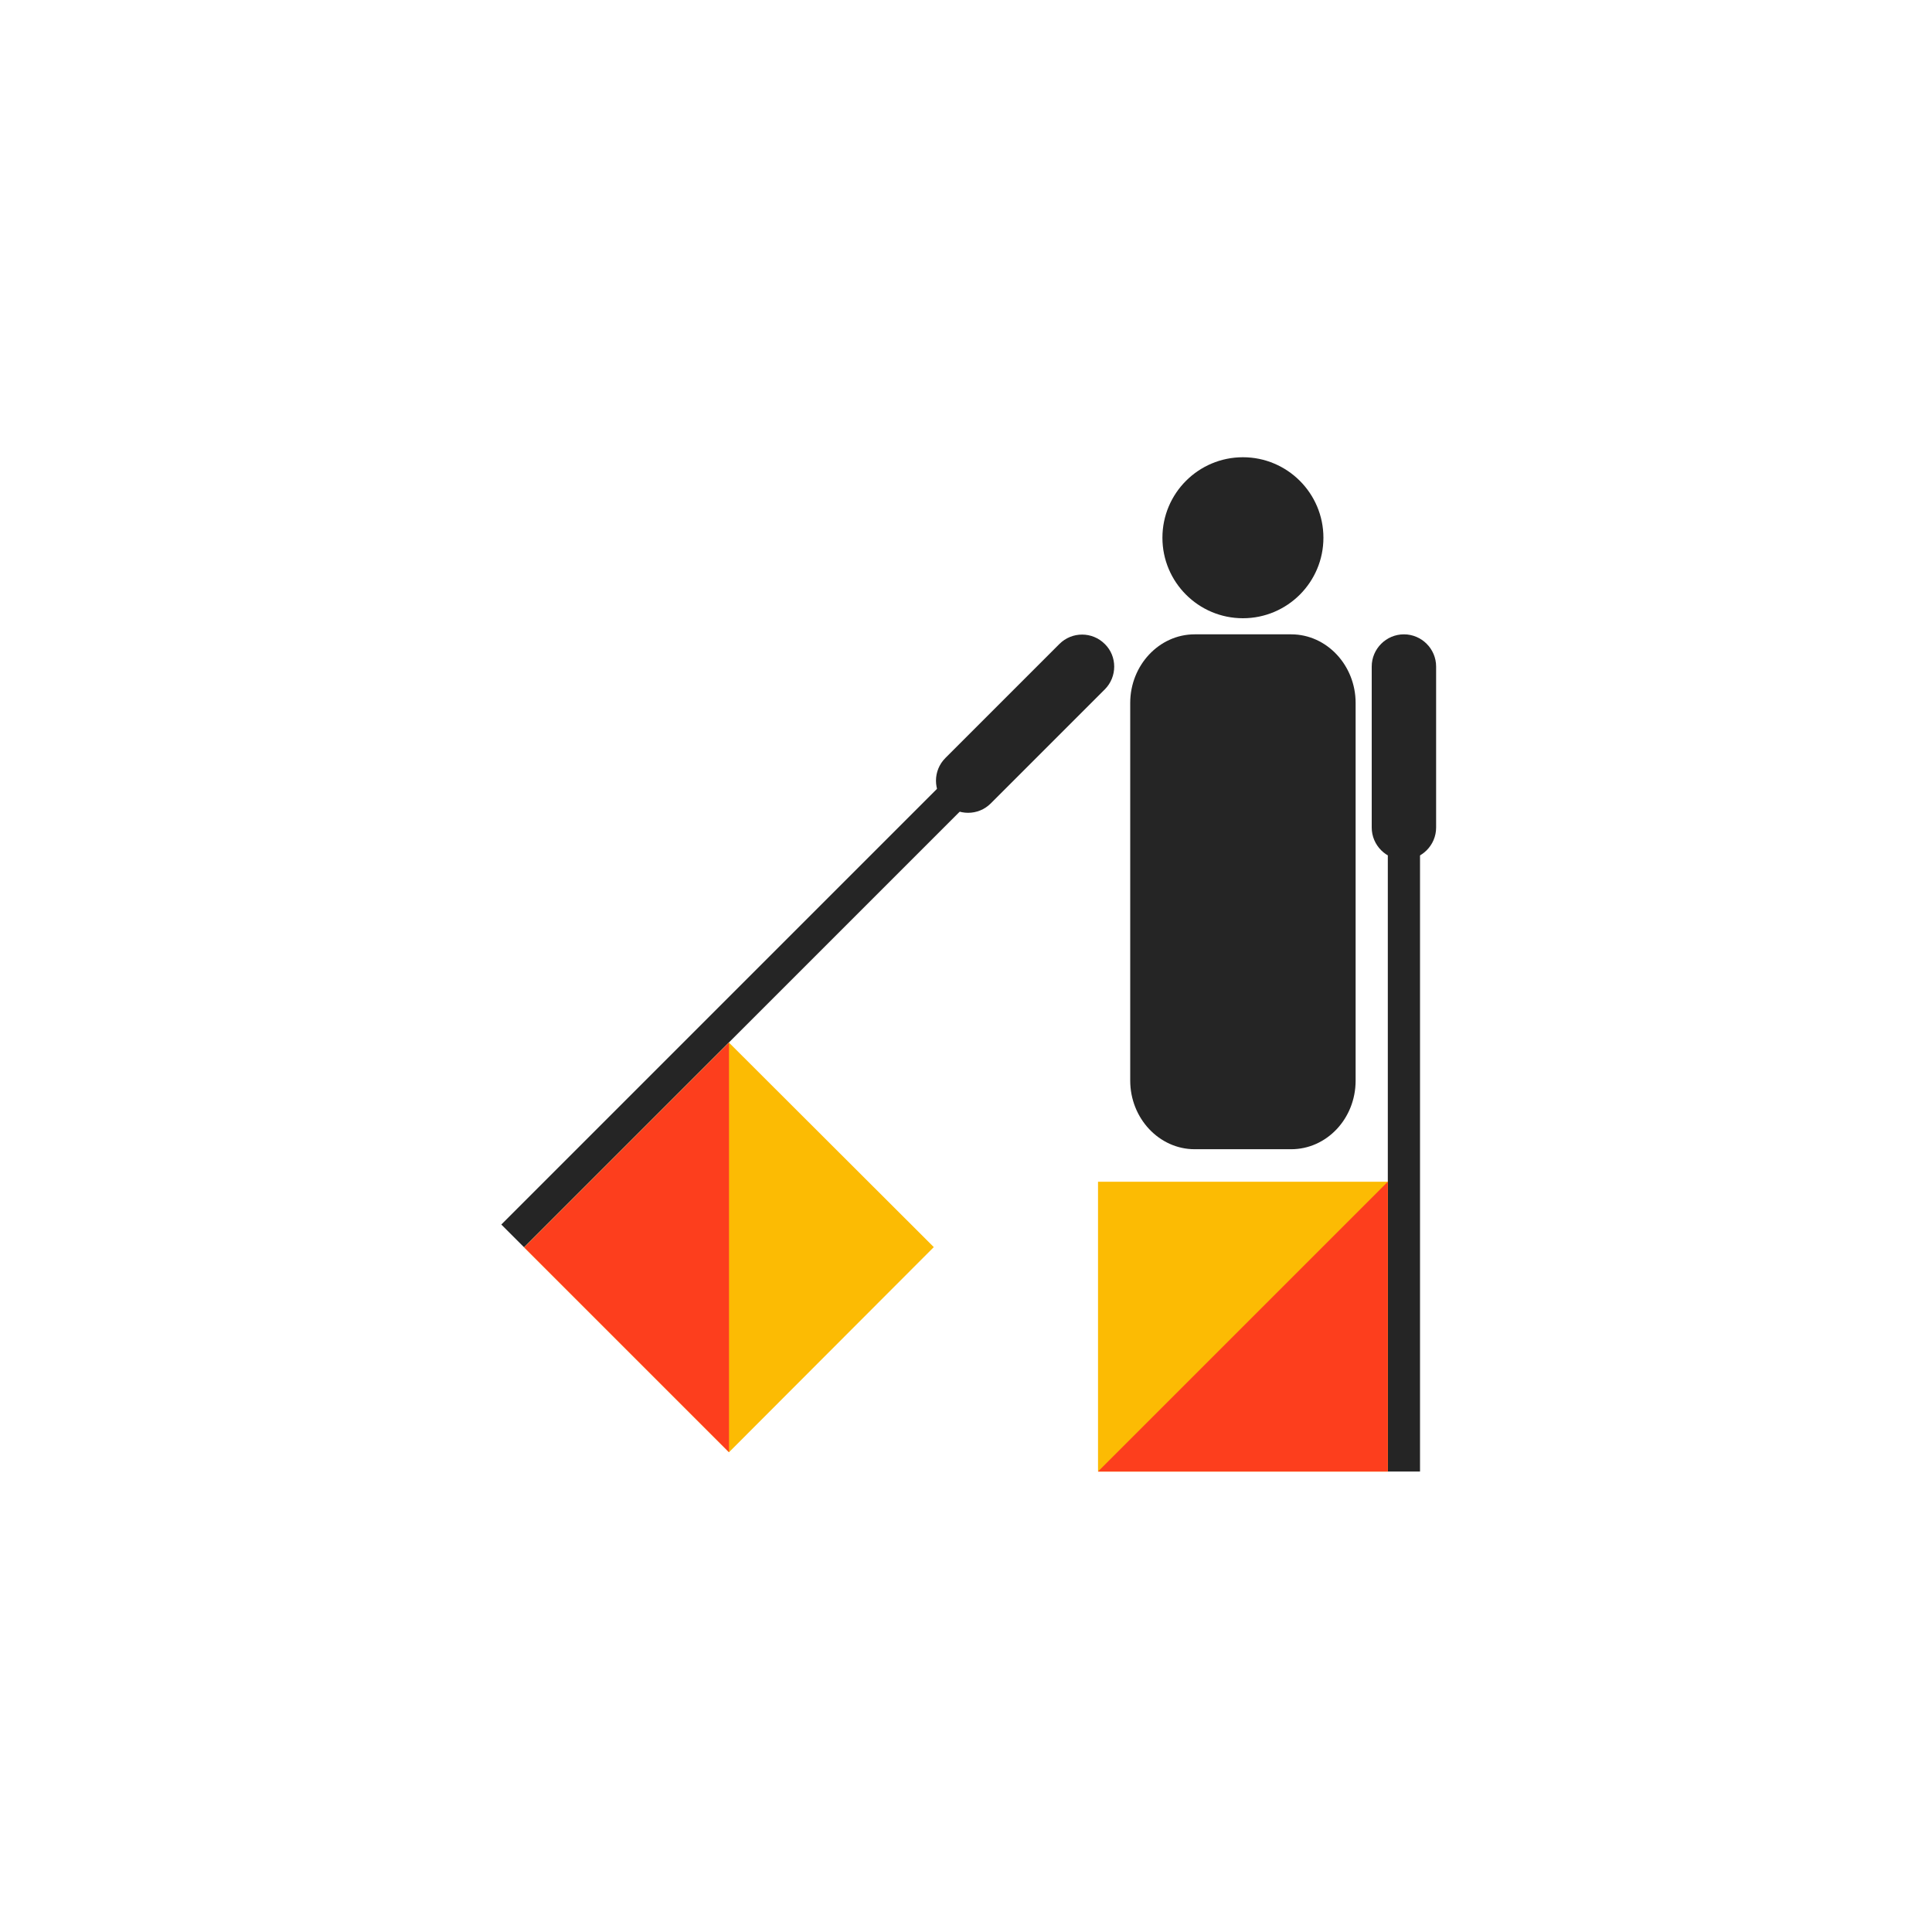
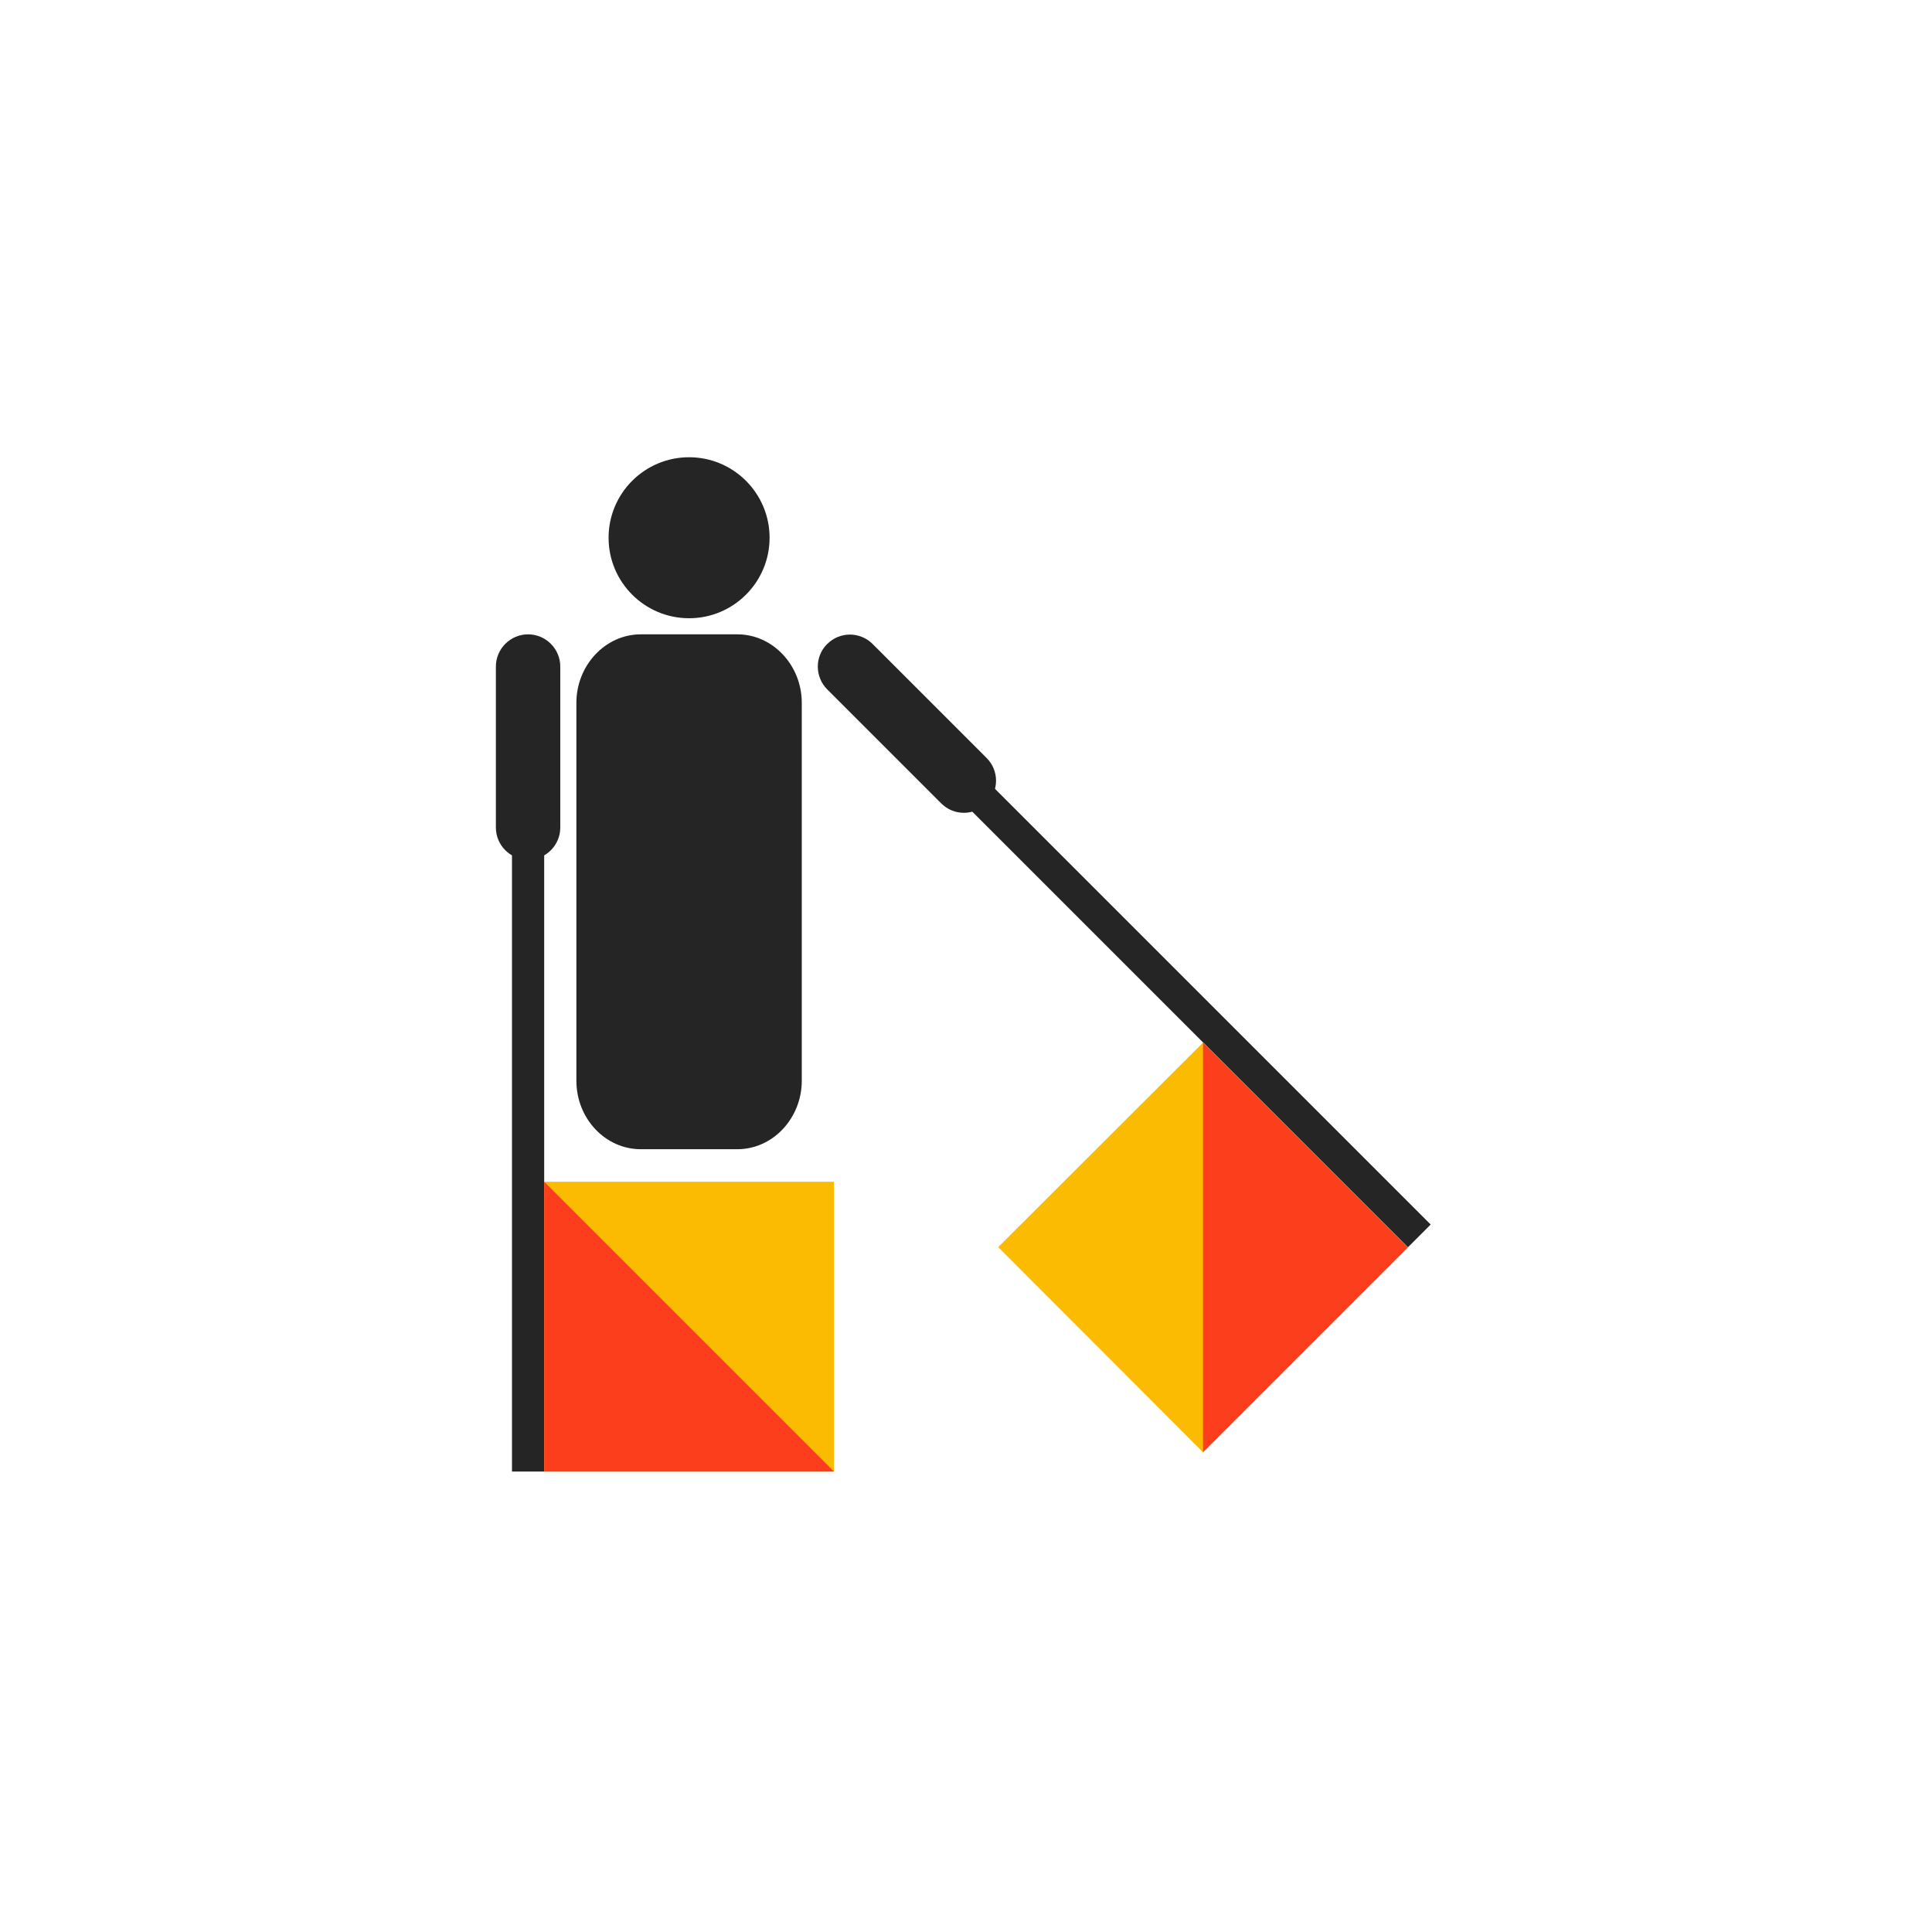
<svg xmlns="http://www.w3.org/2000/svg" width="600" height="600" viewBox="0 0 600 600" fill="none">
-   <rect width="600" height="600" fill="white" />
-   <path fill-rule="evenodd" clip-rule="evenodd" d="M411 167C411 180.8 399.8 192 386 192C372.2 192 361 180.8 361 167C361 153.2 372.2 142 386 142C399.8 142 411 153.2 411 167Z" fill="#252525" />
-   <path fill-rule="evenodd" clip-rule="evenodd" d="M371 197H401C412 197 421 206.6 421 218.3V335.6C421 347.4 412 356.9 401 356.9H371C360 356.9 351 347.3 351 335.6V218.3C351 206.6 360 197 371 197Z" fill="#252525" />
-   <path fill-rule="evenodd" clip-rule="evenodd" d="M446 207V257C446 262.5 441.5 267 436 267C430.5 267 426 262.5 426 257V207C426 201.5 430.5 197 436 197C441.5 197 446 201.5 446 207Z" fill="#252525" />
-   <path d="M441 257H431V457H441V257Z" fill="#252525" />
-   <path fill-rule="evenodd" clip-rule="evenodd" d="M341 367H431V457H341V367Z" fill="#FCBB03" />
-   <path fill-rule="evenodd" clip-rule="evenodd" d="M431 367V457H341L431 367Z" fill="#FD3E1D" />
-   <path fill-rule="evenodd" clip-rule="evenodd" d="M343.101 214.1L307.701 249.5C303.801 253.4 297.501 253.4 293.601 249.5C289.701 245.6 289.701 239.3 293.601 235.4L329.001 200C332.901 196.1 339.201 196.1 343.101 200C347.001 203.8 347.001 210.2 343.101 214.1Z" fill="#252525" />
-   <path d="M297.107 238.869L155.687 380.289L162.758 387.36L304.178 245.94L297.107 238.869Z" fill="#252525" />
-   <path fill-rule="evenodd" clip-rule="evenodd" d="M290.001 387.3L226.401 451L162.801 387.4L226.401 323.8L290.001 387.3Z" fill="#FCBB03" />
-   <path fill-rule="evenodd" clip-rule="evenodd" d="M226.401 451L162.801 387.4L226.401 323.8V451Z" fill="#FD3E1D" />
+   <rect width="600" height="600" transform="matrix(-1 0 0 1 600 0)" fill="white" />
+   <path fill-rule="evenodd" clip-rule="evenodd" d="M189 167C189 180.8 200.2 192 214 192C227.8 192 239 180.8 239 167C239 153.2 227.8 142 214 142C200.2 142 189 153.2 189 167Z" fill="#252525" />
+   <path fill-rule="evenodd" clip-rule="evenodd" d="M229 197H199C188 197 179 206.6 179 218.3V335.6C179 347.4 188 356.9 199 356.9H229C240 356.9 249 347.3 249 335.6V218.3C249 206.6 240 197 229 197Z" fill="#252525" />
+   <path fill-rule="evenodd" clip-rule="evenodd" d="M154 207V257C154 262.5 158.5 267 164 267C169.5 267 174 262.5 174 257V207C174 201.5 169.5 197 164 197C158.5 197 154 201.5 154 207Z" fill="#252525" />
+   <path d="M159 257H169V457H159V257Z" fill="#252525" />
+   <path fill-rule="evenodd" clip-rule="evenodd" d="M259 367H169V457H259V367Z" fill="#FCBB03" />
+   <path fill-rule="evenodd" clip-rule="evenodd" d="M169 367V457H259L169 367Z" fill="#FD3E1D" />
+   <path fill-rule="evenodd" clip-rule="evenodd" d="M256.901 214.1L292.301 249.5C296.201 253.4 302.501 253.4 306.401 249.5C310.301 245.6 310.301 239.3 306.401 235.4L271.001 200C267.101 196.1 260.801 196.1 256.901 200C253.001 203.8 253.001 210.2 256.901 214.1Z" fill="#252525" />
+   <path d="M302.894 238.869L444.314 380.289L437.243 387.36L295.823 245.94L302.894 238.869Z" fill="#252525" />
+   <path fill-rule="evenodd" clip-rule="evenodd" d="M310.001 387.3L373.601 451L437.201 387.4L373.601 323.8L310.001 387.3Z" fill="#FCBB03" />
+   <path fill-rule="evenodd" clip-rule="evenodd" d="M373.601 451L437.201 387.4L373.601 323.8V451Z" fill="#FD3E1D" />
</svg>
